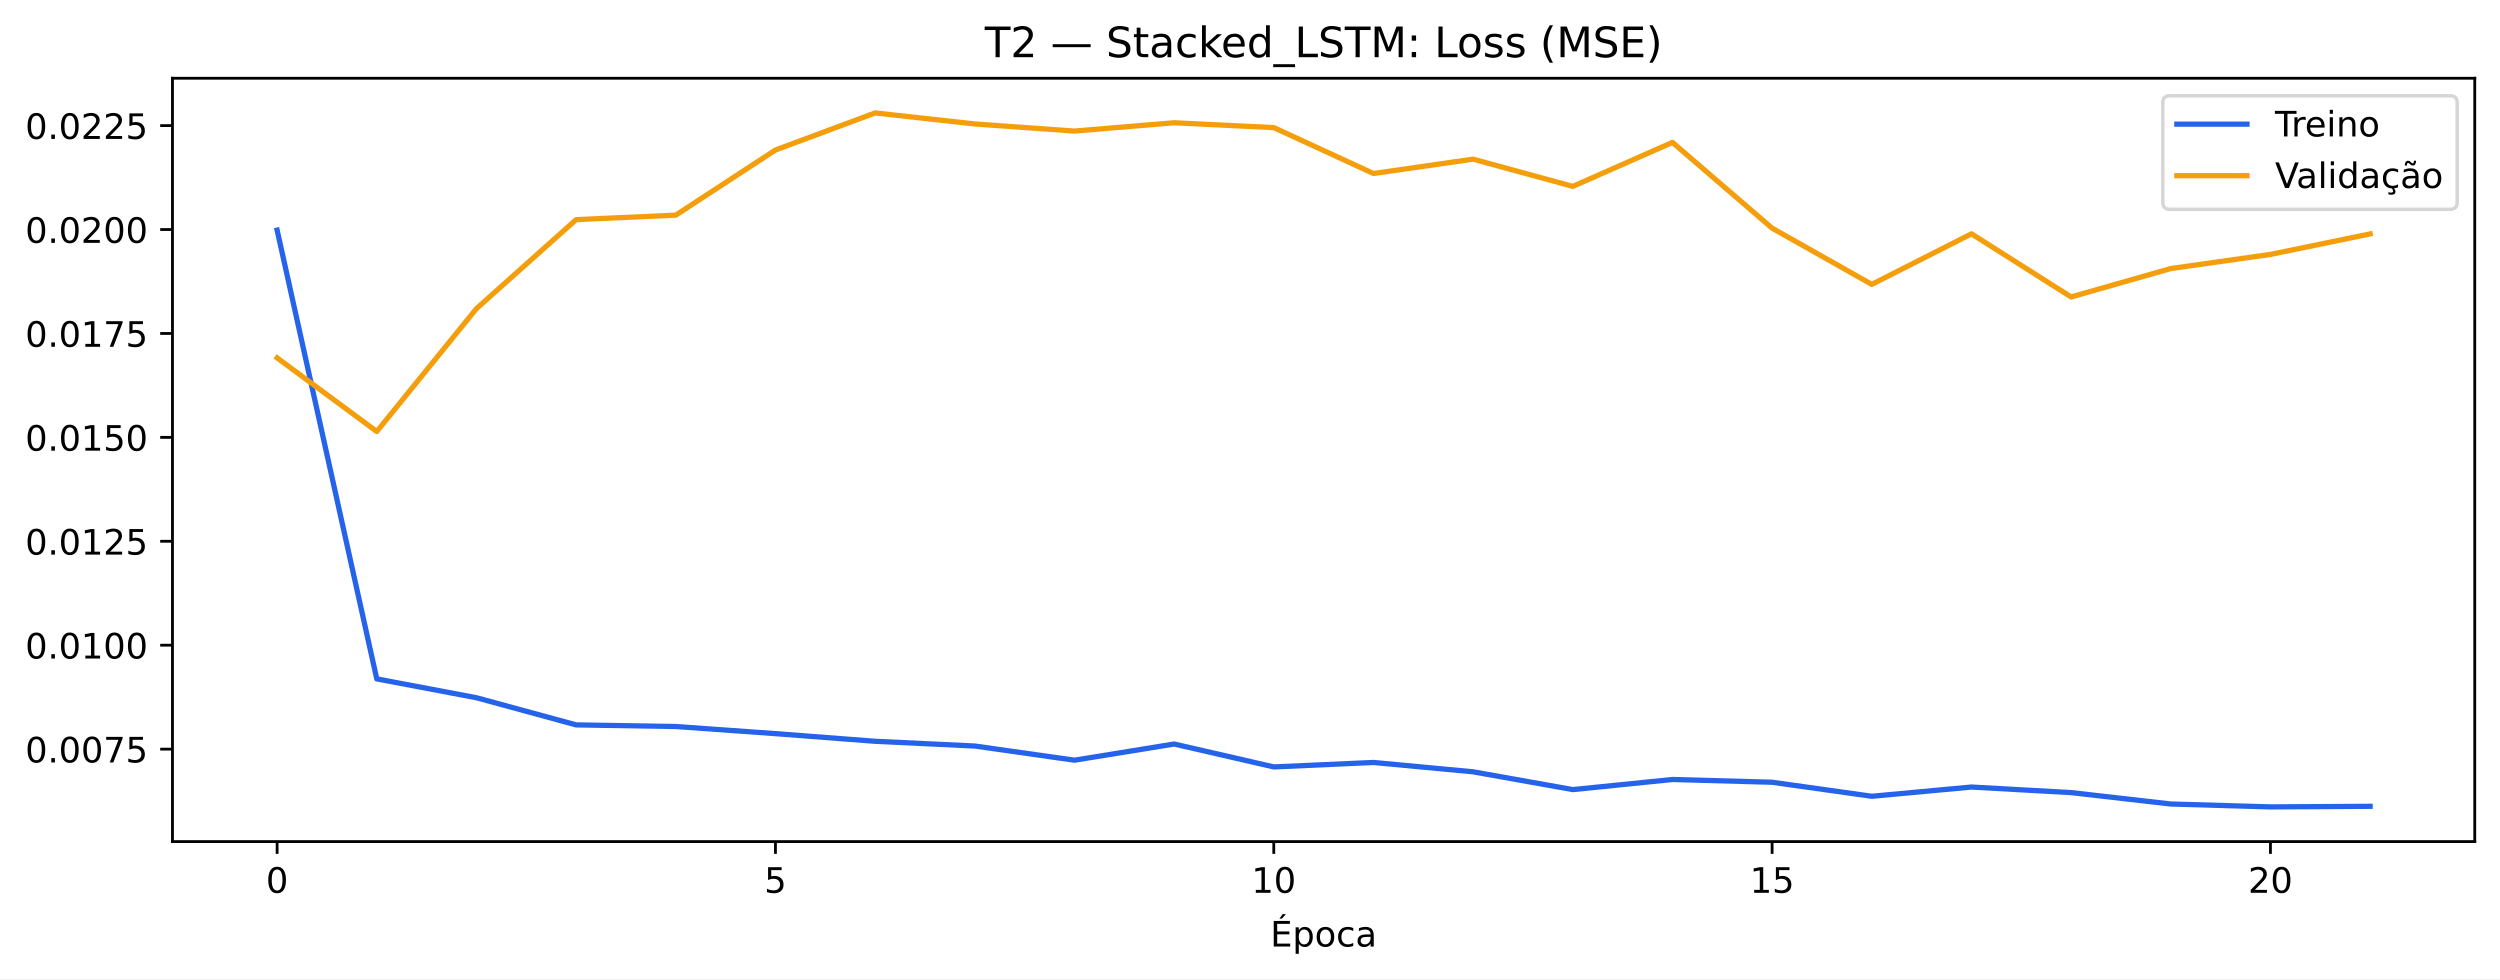
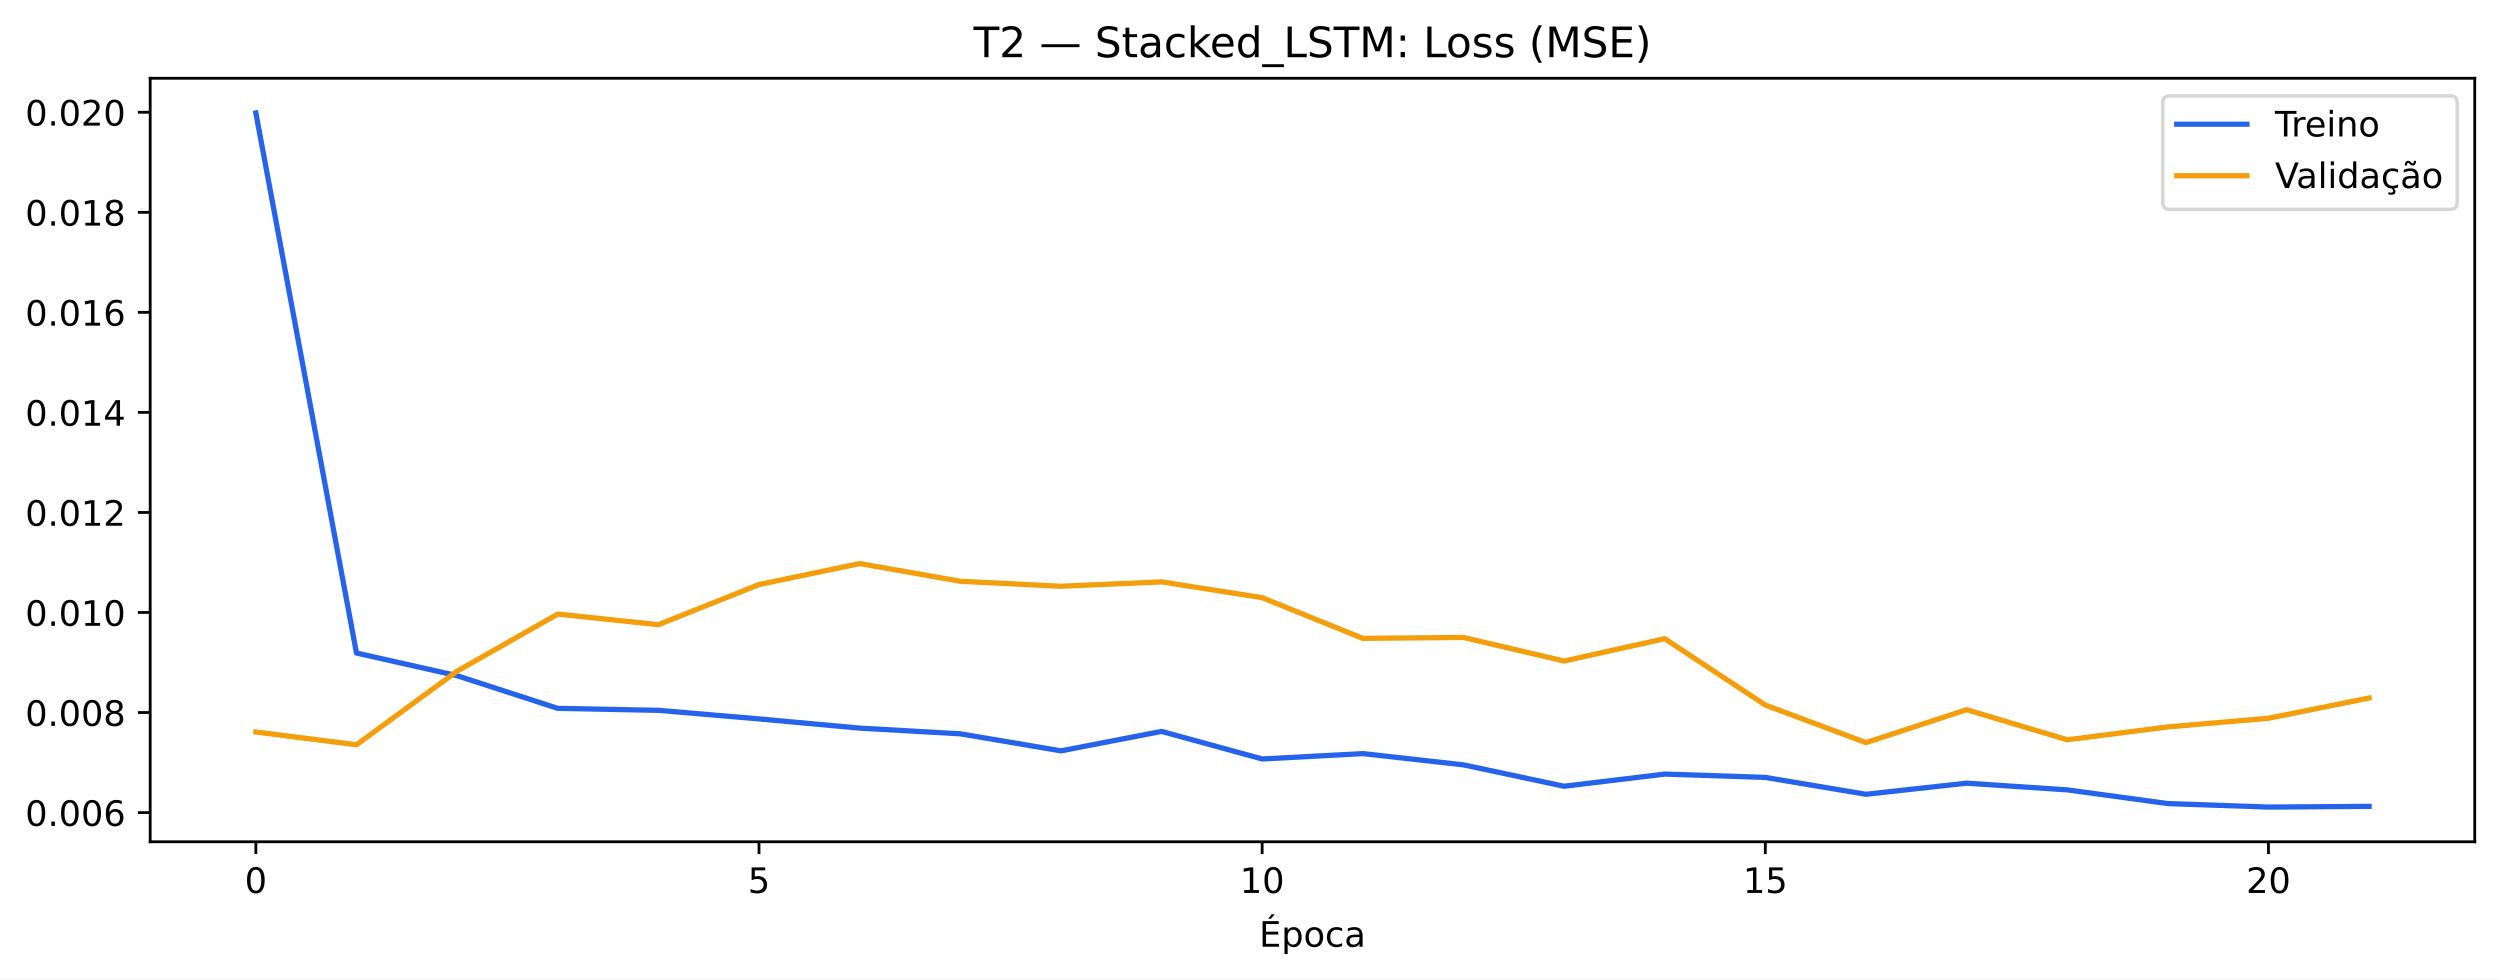
- <svg xmlns="http://www.w3.org/2000/svg" xmlns:xlink="http://www.w3.org/1999/xlink" width="713.051pt" height="279.248pt" viewBox="0 0 713.051 279.248" version="1.1">
+ <svg xmlns="http://www.w3.org/2000/svg" xmlns:xlink="http://www.w3.org/1999/xlink" width="712.898pt" height="279.248pt" viewBox="0 0 712.898 279.248" version="1.1">
  <defs>
    <style type="text/css">*{stroke-linejoin: round; stroke-linecap: butt}</style>
  </defs>
  <g id="figure_1">
    <g id="patch_1">
-       <path d="M 0 279.248  L 713.051 279.248  L 713.051 0  L 0 0  z " style="fill: #ffffff" />
+       <path d="M 0 279.248  L 712.898 279.248  L 712.898 0  L 0 0  z " style="fill: #ffffff" />
    </g>
    <g id="axes_1">
      <g id="patch_2">
-         <path d="M 49.191 240.038  L 705.851 240.038  L 705.851 22.318  L 49.191 22.318  z " style="fill: #ffffff" />
+         <path d="M 42.828 240.038  L 705.698 240.038  L 705.698 22.318  L 42.828 22.318  z " style="fill: #ffffff" />
      </g>
      <g id="matplotlib.axis_1">
        <g id="xtick_1">
          <g id="line2d_1">
            <defs>
-               <path id="m36d84fcf03" d="M 0 0  L 0 3.5  " style="stroke: #000000; stroke-width: 0.8" />
-             </defs>
-             <g>
-               <use xlink:href="#m36d84fcf03" x="79.039" y="240.038" style="stroke: #000000; stroke-width: 0.8" />
+               <path id="m814997e73d" d="M 0 0  L 0 3.5  " style="stroke: #000000; stroke-width: 0.8" />
+             </defs>
+             <g>
+               <use xlink:href="#m814997e73d" x="72.959" y="240.038" style="stroke: #000000; stroke-width: 0.8" />
            </g>
          </g>
          <g id="text_1">
-             <g transform="translate(75.85756 254.6366) scale(0.1 -0.1)">
+             <g transform="translate(69.77733 254.6366) scale(0.1 -0.1)">
              <defs>
                <path id="DejaVuSans-30" d="M 2034 4250  Q 1547 4250 1301 3770  Q 1056 3291 1056 2328  Q 1056 1369 1301 889  Q 1547 409 2034 409  Q 2525 409 2770 889  Q 3016 1369 3016 2328  Q 3016 3291 2770 3770  Q 2525 4250 2034 4250  z M 2034 4750  Q 2819 4750 3233 4129  Q 3647 3509 3647 2328  Q 3647 1150 3233 529  Q 2819 -91 2034 -91  Q 1250 -91 836 529  Q 422 1150 422 2328  Q 422 3509 836 4129  Q 1250 4750 2034 4750  z " transform="scale(0.015625)" />
              </defs>
              <use xlink:href="#DejaVuSans-30" />
            </g>
          </g>
        </g>
        <g id="xtick_2">
          <g id="line2d_2">
            <g>
-               <use xlink:href="#m36d84fcf03" x="221.173" y="240.038" style="stroke: #000000; stroke-width: 0.8" />
+               <use xlink:href="#m814997e73d" x="216.437" y="240.038" style="stroke: #000000; stroke-width: 0.8" />
            </g>
          </g>
          <g id="text_2">
-             <g transform="translate(217.9918 254.6366) scale(0.1 -0.1)">
+             <g transform="translate(213.2557 254.6366) scale(0.1 -0.1)">
              <defs>
                <path id="DejaVuSans-35" d="M 691 4666  L 3169 4666  L 3169 4134  L 1269 4134  L 1269 2991  Q 1406 3038 1543 3061  Q 1681 3084 1819 3084  Q 2600 3084 3056 2656  Q 3513 2228 3513 1497  Q 3513 744 3044 326  Q 2575 -91 1722 -91  Q 1428 -91 1123 -41  Q 819 9 494 109  L 494 744  Q 775 591 1075 516  Q 1375 441 1709 441  Q 2250 441 2565 725  Q 2881 1009 2881 1497  Q 2881 1984 2565 2268  Q 2250 2553 1709 2553  Q 1456 2553 1204 2497  Q 953 2441 691 2322  L 691 4666  z " transform="scale(0.015625)" />
              </defs>
              <use xlink:href="#DejaVuSans-35" />
            </g>
          </g>
        </g>
        <g id="xtick_3">
          <g id="line2d_3">
            <g>
-               <use xlink:href="#m36d84fcf03" x="363.307" y="240.038" style="stroke: #000000; stroke-width: 0.8" />
+               <use xlink:href="#m814997e73d" x="359.915" y="240.038" style="stroke: #000000; stroke-width: 0.8" />
            </g>
          </g>
          <g id="text_3">
-             <g transform="translate(356.9447 254.6366) scale(0.1 -0.1)">
+             <g transform="translate(353.5528 254.6366) scale(0.1 -0.1)">
              <defs>
                <path id="DejaVuSans-31" d="M 794 531  L 1825 531  L 1825 4091  L 703 3866  L 703 4441  L 1819 4666  L 2450 4666  L 2450 531  L 3481 531  L 3481 0  L 794 0  L 794 531  z " transform="scale(0.015625)" />
              </defs>
              <use xlink:href="#DejaVuSans-31" />
              <use xlink:href="#DejaVuSans-30" transform="translate(63.62305 0)" />
            </g>
          </g>
        </g>
        <g id="xtick_4">
          <g id="line2d_4">
            <g>
-               <use xlink:href="#m36d84fcf03" x="505.441" y="240.038" style="stroke: #000000; stroke-width: 0.8" />
+               <use xlink:href="#m814997e73d" x="503.394" y="240.038" style="stroke: #000000; stroke-width: 0.8" />
            </g>
          </g>
          <g id="text_4">
-             <g transform="translate(499.0789 254.6366) scale(0.1 -0.1)">
+             <g transform="translate(497.0311 254.6366) scale(0.1 -0.1)">
              <use xlink:href="#DejaVuSans-31" />
              <use xlink:href="#DejaVuSans-35" transform="translate(63.62305 0)" />
            </g>
          </g>
        </g>
        <g id="xtick_5">
          <g id="line2d_5">
            <g>
-               <use xlink:href="#m36d84fcf03" x="647.576" y="240.038" style="stroke: #000000; stroke-width: 0.8" />
+               <use xlink:href="#m814997e73d" x="646.872" y="240.038" style="stroke: #000000; stroke-width: 0.8" />
            </g>
          </g>
          <g id="text_5">
-             <g transform="translate(641.2131 254.6366) scale(0.1 -0.1)">
+             <g transform="translate(640.5095 254.6366) scale(0.1 -0.1)">
              <defs>
                <path id="DejaVuSans-32" d="M 1228 531  L 3431 531  L 3431 0  L 469 0  L 469 531  Q 828 903 1448 1529  Q 2069 2156 2228 2338  Q 2531 2678 2651 2914  Q 2772 3150 2772 3378  Q 2772 3750 2511 3984  Q 2250 4219 1831 4219  Q 1534 4219 1204 4116  Q 875 4013 500 3803  L 500 4441  Q 881 4594 1212 4672  Q 1544 4750 1819 4750  Q 2544 4750 2975 4387  Q 3406 4025 3406 3419  Q 3406 3131 3298 2873  Q 3191 2616 2906 2266  Q 2828 2175 2409 1742  Q 1991 1309 1228 531  z " transform="scale(0.015625)" />
              </defs>
              <use xlink:href="#DejaVuSans-32" />
              <use xlink:href="#DejaVuSans-30" transform="translate(63.62305 0)" />
            </g>
          </g>
        </g>
        <g id="text_6">
-           <g transform="translate(362.3144 269.9678) scale(0.1 -0.1)">
+           <g transform="translate(359.0569 269.9678) scale(0.1 -0.1)">
            <defs>
              <path id="DejaVuSans-c9" d="M 628 4666  L 3578 4666  L 3578 4134  L 1259 4134  L 1259 2753  L 3481 2753  L 3481 2222  L 1259 2222  L 1259 531  L 3634 531  L 3634 0  L 628 0  L 628 4666  z M 2268 5921  L 2846 5921  L 2134 5096  L 1655 5096  L 2268 5921  z " transform="scale(0.015625)" />
              <path id="DejaVuSans-70" d="M 1159 525  L 1159 -1331  L 581 -1331  L 581 3500  L 1159 3500  L 1159 2969  Q 1341 3281 1617 3432  Q 1894 3584 2278 3584  Q 2916 3584 3314 3078  Q 3713 2572 3713 1747  Q 3713 922 3314 415  Q 2916 -91 2278 -91  Q 1894 -91 1617 61  Q 1341 213 1159 525  z M 3116 1747  Q 3116 2381 2855 2742  Q 2594 3103 2138 3103  Q 1681 3103 1420 2742  Q 1159 2381 1159 1747  Q 1159 1113 1420 752  Q 1681 391 2138 391  Q 2594 391 2855 752  Q 3116 1113 3116 1747  z " transform="scale(0.015625)" />
              <path id="DejaVuSans-6f" d="M 1959 3097  Q 1497 3097 1228 2736  Q 959 2375 959 1747  Q 959 1119 1226 758  Q 1494 397 1959 397  Q 2419 397 2687 759  Q 2956 1122 2956 1747  Q 2956 2369 2687 2733  Q 2419 3097 1959 3097  z M 1959 3584  Q 2709 3584 3137 3096  Q 3566 2609 3566 1747  Q 3566 888 3137 398  Q 2709 -91 1959 -91  Q 1206 -91 779 398  Q 353 888 353 1747  Q 353 2609 779 3096  Q 1206 3584 1959 3584  z " transform="scale(0.015625)" />
              <path id="DejaVuSans-63" d="M 3122 3366  L 3122 2828  Q 2878 2963 2633 3030  Q 2388 3097 2138 3097  Q 1578 3097 1268 2742  Q 959 2388 959 1747  Q 959 1106 1268 751  Q 1578 397 2138 397  Q 2388 397 2633 464  Q 2878 531 3122 666  L 3122 134  Q 2881 22 2623 -34  Q 2366 -91 2075 -91  Q 1284 -91 818 406  Q 353 903 353 1747  Q 353 2603 823 3093  Q 1294 3584 2113 3584  Q 2378 3584 2631 3529  Q 2884 3475 3122 3366  z " transform="scale(0.015625)" />
              <path id="DejaVuSans-61" d="M 2194 1759  Q 1497 1759 1228 1600  Q 959 1441 959 1056  Q 959 750 1161 570  Q 1363 391 1709 391  Q 2188 391 2477 730  Q 2766 1069 2766 1631  L 2766 1759  L 2194 1759  z M 3341 1997  L 3341 0  L 2766 0  L 2766 531  Q 2569 213 2275 61  Q 1981 -91 1556 -91  Q 1019 -91 701 211  Q 384 513 384 1019  Q 384 1609 779 1909  Q 1175 2209 1959 2209  L 2766 2209  L 2766 2266  Q 2766 2663 2505 2880  Q 2244 3097 1772 3097  Q 1472 3097 1187 3025  Q 903 2953 641 2809  L 641 3341  Q 956 3463 1253 3523  Q 1550 3584 1831 3584  Q 2591 3584 2966 3190  Q 3341 2797 3341 1997  z " transform="scale(0.015625)" />
            </defs>
            <use xlink:href="#DejaVuSans-c9" />
            <use xlink:href="#DejaVuSans-70" transform="translate(63.18359 0)" />
            <use xlink:href="#DejaVuSans-6f" transform="translate(126.6602 0)" />
            <use xlink:href="#DejaVuSans-63" transform="translate(187.8418 0)" />
            <use xlink:href="#DejaVuSans-61" transform="translate(242.8223 0)" />
          </g>
        </g>
      </g>
      <g id="matplotlib.axis_2">
        <g id="ytick_1">
          <g id="line2d_6">
            <defs>
-               <path id="md445033154" d="M 0 0  L -3.5 0  " style="stroke: #000000; stroke-width: 0.8" />
-             </defs>
-             <g>
-               <use xlink:href="#md445033154" x="49.191" y="213.666" style="stroke: #000000; stroke-width: 0.8" />
+               <path id="m71baa4c02b" d="M 0 0  L -3.5 0  " style="stroke: #000000; stroke-width: 0.8" />
+             </defs>
+             <g>
+               <use xlink:href="#m71baa4c02b" x="42.828" y="231.715" style="stroke: #000000; stroke-width: 0.8" />
            </g>
          </g>
          <g id="text_7">
-             <g transform="translate(7.2 217.465) scale(0.1 -0.1)">
+             <g transform="translate(7.2 235.5147) scale(0.1 -0.1)">
              <defs>
                <path id="DejaVuSans-2e" d="M 684 794  L 1344 794  L 1344 0  L 684 0  L 684 794  z " transform="scale(0.015625)" />
-                 <path id="DejaVuSans-37" d="M 525 4666  L 3525 4666  L 3525 4397  L 1831 0  L 1172 0  L 2766 4134  L 525 4134  L 525 4666  z " transform="scale(0.015625)" />
+                 <path id="DejaVuSans-36" d="M 2113 2584  Q 1688 2584 1439 2293  Q 1191 2003 1191 1497  Q 1191 994 1439 701  Q 1688 409 2113 409  Q 2538 409 2786 701  Q 3034 994 3034 1497  Q 3034 2003 2786 2293  Q 2538 2584 2113 2584  z M 3366 4563  L 3366 3988  Q 3128 4100 2886 4159  Q 2644 4219 2406 4219  Q 1781 4219 1451 3797  Q 1122 3375 1075 2522  Q 1259 2794 1537 2939  Q 1816 3084 2150 3084  Q 2853 3084 3261 2657  Q 3669 2231 3669 1497  Q 3669 778 3244 343  Q 2819 -91 2113 -91  Q 1303 -91 875 529  Q 447 1150 447 2328  Q 447 3434 972 4092  Q 1497 4750 2381 4750  Q 2619 4750 2861 4703  Q 3103 4656 3366 4563  z " transform="scale(0.015625)" />
              </defs>
              <use xlink:href="#DejaVuSans-30" />
              <use xlink:href="#DejaVuSans-2e" transform="translate(63.62305 0)" />
              <use xlink:href="#DejaVuSans-30" transform="translate(95.41016 0)" />
              <use xlink:href="#DejaVuSans-30" transform="translate(159.0332 0)" />
-               <use xlink:href="#DejaVuSans-37" transform="translate(222.6562 0)" />
-               <use xlink:href="#DejaVuSans-35" transform="translate(286.2793 0)" />
+               <use xlink:href="#DejaVuSans-36" transform="translate(222.6562 0)" />
            </g>
          </g>
        </g>
        <g id="ytick_2">
          <g id="line2d_7">
            <g>
-               <use xlink:href="#md445033154" x="49.191" y="184.026" style="stroke: #000000; stroke-width: 0.8" />
+               <use xlink:href="#m71baa4c02b" x="42.828" y="203.186" style="stroke: #000000; stroke-width: 0.8" />
            </g>
          </g>
          <g id="text_8">
-             <g transform="translate(7.2 187.8251) scale(0.1 -0.1)">
-               <use xlink:href="#DejaVuSans-30" />
-               <use xlink:href="#DejaVuSans-2e" transform="translate(63.62305 0)" />
-               <use xlink:href="#DejaVuSans-30" transform="translate(95.41016 0)" />
-               <use xlink:href="#DejaVuSans-31" transform="translate(159.0332 0)" />
-               <use xlink:href="#DejaVuSans-30" transform="translate(222.6562 0)" />
-               <use xlink:href="#DejaVuSans-30" transform="translate(286.2793 0)" />
+             <g transform="translate(7.2 206.9855) scale(0.1 -0.1)">
+               <defs>
+                 <path id="DejaVuSans-38" d="M 2034 2216  Q 1584 2216 1326 1975  Q 1069 1734 1069 1313  Q 1069 891 1326 650  Q 1584 409 2034 409  Q 2484 409 2743 651  Q 3003 894 3003 1313  Q 3003 1734 2745 1975  Q 2488 2216 2034 2216  z M 1403 2484  Q 997 2584 770 2862  Q 544 3141 544 3541  Q 544 4100 942 4425  Q 1341 4750 2034 4750  Q 2731 4750 3128 4425  Q 3525 4100 3525 3541  Q 3525 3141 3298 2862  Q 3072 2584 2669 2484  Q 3125 2378 3379 2068  Q 3634 1759 3634 1313  Q 3634 634 3220 271  Q 2806 -91 2034 -91  Q 1263 -91 848 271  Q 434 634 434 1313  Q 434 1759 690 2068  Q 947 2378 1403 2484  z M 1172 3481  Q 1172 3119 1398 2916  Q 1625 2713 2034 2713  Q 2441 2713 2670 2916  Q 2900 3119 2900 3481  Q 2900 3844 2670 4047  Q 2441 4250 2034 4250  Q 1625 4250 1398 4047  Q 1172 3844 1172 3481  z " transform="scale(0.015625)" />
+               </defs>
+               <use xlink:href="#DejaVuSans-30" />
+               <use xlink:href="#DejaVuSans-2e" transform="translate(63.62305 0)" />
+               <use xlink:href="#DejaVuSans-30" transform="translate(95.41016 0)" />
+               <use xlink:href="#DejaVuSans-30" transform="translate(159.0332 0)" />
+               <use xlink:href="#DejaVuSans-38" transform="translate(222.6562 0)" />
            </g>
          </g>
        </g>
        <g id="ytick_3">
          <g id="line2d_8">
            <g>
-               <use xlink:href="#md445033154" x="49.191" y="154.386" style="stroke: #000000; stroke-width: 0.8" />
+               <use xlink:href="#m71baa4c02b" x="42.828" y="174.657" style="stroke: #000000; stroke-width: 0.8" />
            </g>
          </g>
          <g id="text_9">
-             <g transform="translate(7.2 158.1851) scale(0.1 -0.1)">
-               <use xlink:href="#DejaVuSans-30" />
-               <use xlink:href="#DejaVuSans-2e" transform="translate(63.62305 0)" />
-               <use xlink:href="#DejaVuSans-30" transform="translate(95.41016 0)" />
-               <use xlink:href="#DejaVuSans-31" transform="translate(159.0332 0)" />
-               <use xlink:href="#DejaVuSans-32" transform="translate(222.6562 0)" />
-               <use xlink:href="#DejaVuSans-35" transform="translate(286.2793 0)" />
+             <g transform="translate(7.2 178.4564) scale(0.1 -0.1)">
+               <use xlink:href="#DejaVuSans-30" />
+               <use xlink:href="#DejaVuSans-2e" transform="translate(63.62305 0)" />
+               <use xlink:href="#DejaVuSans-30" transform="translate(95.41016 0)" />
+               <use xlink:href="#DejaVuSans-31" transform="translate(159.0332 0)" />
+               <use xlink:href="#DejaVuSans-30" transform="translate(222.6562 0)" />
            </g>
          </g>
        </g>
        <g id="ytick_4">
          <g id="line2d_9">
            <g>
-               <use xlink:href="#md445033154" x="49.191" y="124.746" style="stroke: #000000; stroke-width: 0.8" />
+               <use xlink:href="#m71baa4c02b" x="42.828" y="146.128" style="stroke: #000000; stroke-width: 0.8" />
            </g>
          </g>
          <g id="text_10">
-             <g transform="translate(7.2 128.5452) scale(0.1 -0.1)">
-               <use xlink:href="#DejaVuSans-30" />
-               <use xlink:href="#DejaVuSans-2e" transform="translate(63.62305 0)" />
-               <use xlink:href="#DejaVuSans-30" transform="translate(95.41016 0)" />
-               <use xlink:href="#DejaVuSans-31" transform="translate(159.0332 0)" />
-               <use xlink:href="#DejaVuSans-35" transform="translate(222.6562 0)" />
-               <use xlink:href="#DejaVuSans-30" transform="translate(286.2793 0)" />
+             <g transform="translate(7.2 149.9273) scale(0.1 -0.1)">
+               <use xlink:href="#DejaVuSans-30" />
+               <use xlink:href="#DejaVuSans-2e" transform="translate(63.62305 0)" />
+               <use xlink:href="#DejaVuSans-30" transform="translate(95.41016 0)" />
+               <use xlink:href="#DejaVuSans-31" transform="translate(159.0332 0)" />
+               <use xlink:href="#DejaVuSans-32" transform="translate(222.6562 0)" />
            </g>
          </g>
        </g>
        <g id="ytick_5">
          <g id="line2d_10">
            <g>
-               <use xlink:href="#md445033154" x="49.191" y="95.106" style="stroke: #000000; stroke-width: 0.8" />
+               <use xlink:href="#m71baa4c02b" x="42.828" y="117.599" style="stroke: #000000; stroke-width: 0.8" />
            </g>
          </g>
          <g id="text_11">
-             <g transform="translate(7.2 98.90529) scale(0.1 -0.1)">
-               <use xlink:href="#DejaVuSans-30" />
-               <use xlink:href="#DejaVuSans-2e" transform="translate(63.62305 0)" />
-               <use xlink:href="#DejaVuSans-30" transform="translate(95.41016 0)" />
-               <use xlink:href="#DejaVuSans-31" transform="translate(159.0332 0)" />
-               <use xlink:href="#DejaVuSans-37" transform="translate(222.6562 0)" />
-               <use xlink:href="#DejaVuSans-35" transform="translate(286.2793 0)" />
+             <g transform="translate(7.2 121.3982) scale(0.1 -0.1)">
+               <defs>
+                 <path id="DejaVuSans-34" d="M 2419 4116  L 825 1625  L 2419 1625  L 2419 4116  z M 2253 4666  L 3047 4666  L 3047 1625  L 3713 1625  L 3713 1100  L 3047 1100  L 3047 0  L 2419 0  L 2419 1100  L 313 1100  L 313 1709  L 2253 4666  z " transform="scale(0.015625)" />
+               </defs>
+               <use xlink:href="#DejaVuSans-30" />
+               <use xlink:href="#DejaVuSans-2e" transform="translate(63.62305 0)" />
+               <use xlink:href="#DejaVuSans-30" transform="translate(95.41016 0)" />
+               <use xlink:href="#DejaVuSans-31" transform="translate(159.0332 0)" />
+               <use xlink:href="#DejaVuSans-34" transform="translate(222.6562 0)" />
            </g>
          </g>
        </g>
        <g id="ytick_6">
          <g id="line2d_11">
            <g>
-               <use xlink:href="#md445033154" x="49.191" y="65.466" style="stroke: #000000; stroke-width: 0.8" />
+               <use xlink:href="#m71baa4c02b" x="42.828" y="89.07" style="stroke: #000000; stroke-width: 0.8" />
            </g>
          </g>
          <g id="text_12">
-             <g transform="translate(7.2 69.26537) scale(0.1 -0.1)">
+             <g transform="translate(7.2 92.86911) scale(0.1 -0.1)">
+               <use xlink:href="#DejaVuSans-30" />
+               <use xlink:href="#DejaVuSans-2e" transform="translate(63.62305 0)" />
+               <use xlink:href="#DejaVuSans-30" transform="translate(95.41016 0)" />
+               <use xlink:href="#DejaVuSans-31" transform="translate(159.0332 0)" />
+               <use xlink:href="#DejaVuSans-36" transform="translate(222.6562 0)" />
+             </g>
+           </g>
+         </g>
+         <g id="ytick_7">
+           <g id="line2d_12">
+             <g>
+               <use xlink:href="#m71baa4c02b" x="42.828" y="60.541" style="stroke: #000000; stroke-width: 0.8" />
+             </g>
+           </g>
+           <g id="text_13">
+             <g transform="translate(7.2 64.34) scale(0.1 -0.1)">
+               <use xlink:href="#DejaVuSans-30" />
+               <use xlink:href="#DejaVuSans-2e" transform="translate(63.62305 0)" />
+               <use xlink:href="#DejaVuSans-30" transform="translate(95.41016 0)" />
+               <use xlink:href="#DejaVuSans-31" transform="translate(159.0332 0)" />
+               <use xlink:href="#DejaVuSans-38" transform="translate(222.6562 0)" />
+             </g>
+           </g>
+         </g>
+         <g id="ytick_8">
+           <g id="line2d_13">
+             <g>
+               <use xlink:href="#m71baa4c02b" x="42.828" y="32.012" style="stroke: #000000; stroke-width: 0.8" />
+             </g>
+           </g>
+           <g id="text_14">
+             <g transform="translate(7.2 35.81089) scale(0.1 -0.1)">
              <use xlink:href="#DejaVuSans-30" />
              <use xlink:href="#DejaVuSans-2e" transform="translate(63.62305 0)" />
              <use xlink:href="#DejaVuSans-30" transform="translate(95.41016 0)" />
              <use xlink:href="#DejaVuSans-32" transform="translate(159.0332 0)" />
              <use xlink:href="#DejaVuSans-30" transform="translate(222.6562 0)" />
-               <use xlink:href="#DejaVuSans-30" transform="translate(286.2793 0)" />
-             </g>
-           </g>
-         </g>
-         <g id="ytick_7">
-           <g id="line2d_12">
-             <g>
-               <use xlink:href="#md445033154" x="49.191" y="35.826" style="stroke: #000000; stroke-width: 0.8" />
-             </g>
-           </g>
-           <g id="text_13">
-             <g transform="translate(7.2 39.62545) scale(0.1 -0.1)">
-               <use xlink:href="#DejaVuSans-30" />
-               <use xlink:href="#DejaVuSans-2e" transform="translate(63.62305 0)" />
-               <use xlink:href="#DejaVuSans-30" transform="translate(95.41016 0)" />
-               <use xlink:href="#DejaVuSans-32" transform="translate(159.0332 0)" />
-               <use xlink:href="#DejaVuSans-32" transform="translate(222.6562 0)" />
-               <use xlink:href="#DejaVuSans-35" transform="translate(286.2793 0)" />
-             </g>
-           </g>
-         </g>
-       </g>
-       <g id="line2d_13">
-         <path d="M 79.039 65.635  L 107.466 193.636  L 135.892 199.01  L 164.319 206.752  L 192.746 207.216  L 221.173 209.249  L 249.6 211.432  L 278.027 212.782  L 306.454 216.822  L 334.88 212.209  L 363.307 218.742  L 391.734 217.471  L 420.161 220.137  L 448.588 225.21  L 477.015 222.326  L 505.441 223.112  L 533.868 227.113  L 562.295 224.479  L 590.722 226.066  L 619.149 229.319  L 647.576 230.142  L 676.002 229.978  " clip-path="url(#p14604887ad)" style="fill: none; stroke: #2563eb; stroke-width: 1.5; stroke-linecap: square" />
+             </g>
+           </g>
+         </g>
      </g>
      <g id="line2d_14">
-         <path d="M 79.039 102.077  L 107.466 123.072  L 135.892 88.02  L 164.319 62.642  L 192.746 61.361  L 221.173 42.786  L 249.6 32.214  L 278.027 35.353  L 306.454 37.385  L 334.88 35.014  L 363.307 36.391  L 391.734 49.485  L 420.161 45.394  L 448.588 53.161  L 477.015 40.613  L 505.441 65.074  L 533.868 81.107  L 562.295 66.691  L 590.722 84.697  L 619.149 76.592  L 647.576 72.563  L 676.002 66.714  " clip-path="url(#p14604887ad)" style="fill: none; stroke: #f59e0b; stroke-width: 1.5; stroke-linecap: square" />
+         <path d="M 72.959 32.214  L 101.654 186.22  L 130.35 192.685  L 159.046 202  L 187.741 202.559  L 216.437 205.005  L 245.133 207.631  L 273.828 209.256  L 302.524 214.116  L 331.22 208.565  L 359.915 216.426  L 388.611 214.897  L 417.307 218.104  L 446.002 224.208  L 474.698 220.738  L 503.394 221.684  L 532.089 226.497  L 560.785 223.329  L 589.481 225.237  L 618.176 229.152  L 646.872 230.142  L 675.568 229.945  " clip-path="url(#p41a3a910f5)" style="fill: none; stroke: #2563eb; stroke-width: 1.5; stroke-linecap: square" />
+       </g>
+       <g id="line2d_15">
+         <path d="M 72.959 208.741  L 101.654 212.373  L 130.35 191.387  L 159.046 175.109  L 187.741 178.138  L 216.437 166.689  L 245.133 160.707  L 273.828 165.752  L 302.524 167.176  L 331.22 165.929  L 359.915 170.43  L 388.611 182.033  L 417.307 181.777  L 446.002 188.498  L 474.698 182.125  L 503.394 201.051  L 532.089 211.766  L 560.785 202.375  L 589.481 210.958  L 618.176 207.281  L 646.872 204.816  L 675.568 199.047  " clip-path="url(#p41a3a910f5)" style="fill: none; stroke: #f59e0b; stroke-width: 1.5; stroke-linecap: square" />
      </g>
      <g id="patch_3">
-         <path d="M 49.191 240.038  L 49.191 22.318  " style="fill: none; stroke: #000000; stroke-width: 0.8; stroke-linejoin: miter; stroke-linecap: square" />
+         <path d="M 42.828 240.038  L 42.828 22.318  " style="fill: none; stroke: #000000; stroke-width: 0.8; stroke-linejoin: miter; stroke-linecap: square" />
      </g>
      <g id="patch_4">
-         <path d="M 705.851 240.038  L 705.851 22.318  " style="fill: none; stroke: #000000; stroke-width: 0.8; stroke-linejoin: miter; stroke-linecap: square" />
+         <path d="M 705.698 240.038  L 705.698 22.318  " style="fill: none; stroke: #000000; stroke-width: 0.8; stroke-linejoin: miter; stroke-linecap: square" />
      </g>
      <g id="patch_5">
-         <path d="M 49.191 240.038  L 705.851 240.038  " style="fill: none; stroke: #000000; stroke-width: 0.8; stroke-linejoin: miter; stroke-linecap: square" />
+         <path d="M 42.828 240.038  L 705.698 240.038  " style="fill: none; stroke: #000000; stroke-width: 0.8; stroke-linejoin: miter; stroke-linecap: square" />
      </g>
      <g id="patch_6">
-         <path d="M 49.191 22.318  L 705.851 22.318  " style="fill: none; stroke: #000000; stroke-width: 0.8; stroke-linejoin: miter; stroke-linecap: square" />
-       </g>
-       <g id="text_14">
-         <g transform="translate(280.8813 16.31812) scale(0.12 -0.12)">
+         <path d="M 42.828 22.318  L 705.698 22.318  " style="fill: none; stroke: #000000; stroke-width: 0.8; stroke-linejoin: miter; stroke-linecap: square" />
+       </g>
+       <g id="text_15">
+         <g transform="translate(277.6237 16.31812) scale(0.12 -0.12)">
          <defs>
            <path id="DejaVuSans-54" d="M -19 4666  L 3928 4666  L 3928 4134  L 2272 4134  L 2272 0  L 1638 0  L 1638 4134  L -19 4134  L -19 4666  z " transform="scale(0.015625)" />
            <path id="DejaVuSans-20" transform="scale(0.015625)" />
            <path id="DejaVuSans-2014" d="M 313 1978  L 6088 1978  L 6088 1528  L 313 1528  L 313 1978  z " transform="scale(0.015625)" />
            <path id="DejaVuSans-53" d="M 3425 4513  L 3425 3897  Q 3066 4069 2747 4153  Q 2428 4238 2131 4238  Q 1616 4238 1336 4038  Q 1056 3838 1056 3469  Q 1056 3159 1242 3001  Q 1428 2844 1947 2747  L 2328 2669  Q 3034 2534 3370 2195  Q 3706 1856 3706 1288  Q 3706 609 3251 259  Q 2797 -91 1919 -91  Q 1588 -91 1214 -16  Q 841 59 441 206  L 441 856  Q 825 641 1194 531  Q 1563 422 1919 422  Q 2459 422 2753 634  Q 3047 847 3047 1241  Q 3047 1584 2836 1778  Q 2625 1972 2144 2069  L 1759 2144  Q 1053 2284 737 2584  Q 422 2884 422 3419  Q 422 4038 858 4394  Q 1294 4750 2059 4750  Q 2388 4750 2728 4690  Q 3069 4631 3425 4513  z " transform="scale(0.015625)" />
            <path id="DejaVuSans-74" d="M 1172 4494  L 1172 3500  L 2356 3500  L 2356 3053  L 1172 3053  L 1172 1153  Q 1172 725 1289 603  Q 1406 481 1766 481  L 2356 481  L 2356 0  L 1766 0  Q 1100 0 847 248  Q 594 497 594 1153  L 594 3053  L 172 3053  L 172 3500  L 594 3500  L 594 4494  L 1172 4494  z " transform="scale(0.015625)" />
            <path id="DejaVuSans-6b" d="M 581 4863  L 1159 4863  L 1159 1991  L 2875 3500  L 3609 3500  L 1753 1863  L 3688 0  L 2938 0  L 1159 1709  L 1159 0  L 581 0  L 581 4863  z " transform="scale(0.015625)" />
            <path id="DejaVuSans-65" d="M 3597 1894  L 3597 1613  L 953 1613  Q 991 1019 1311 708  Q 1631 397 2203 397  Q 2534 397 2845 478  Q 3156 559 3463 722  L 3463 178  Q 3153 47 2828 -22  Q 2503 -91 2169 -91  Q 1331 -91 842 396  Q 353 884 353 1716  Q 353 2575 817 3079  Q 1281 3584 2069 3584  Q 2775 3584 3186 3129  Q 3597 2675 3597 1894  z M 3022 2063  Q 3016 2534 2758 2815  Q 2500 3097 2075 3097  Q 1594 3097 1305 2825  Q 1016 2553 972 2059  L 3022 2063  z " transform="scale(0.015625)" />
            <path id="DejaVuSans-64" d="M 2906 2969  L 2906 4863  L 3481 4863  L 3481 0  L 2906 0  L 2906 525  Q 2725 213 2448 61  Q 2172 -91 1784 -91  Q 1150 -91 751 415  Q 353 922 353 1747  Q 353 2572 751 3078  Q 1150 3584 1784 3584  Q 2172 3584 2448 3432  Q 2725 3281 2906 2969  z M 947 1747  Q 947 1113 1208 752  Q 1469 391 1925 391  Q 2381 391 2643 752  Q 2906 1113 2906 1747  Q 2906 2381 2643 2742  Q 2381 3103 1925 3103  Q 1469 3103 1208 2742  Q 947 2381 947 1747  z " transform="scale(0.015625)" />
            <path id="DejaVuSans-5f" d="M 3263 -1063  L 3263 -1509  L -63 -1509  L -63 -1063  L 3263 -1063  z " transform="scale(0.015625)" />
            <path id="DejaVuSans-4c" d="M 628 4666  L 1259 4666  L 1259 531  L 3531 531  L 3531 0  L 628 0  L 628 4666  z " transform="scale(0.015625)" />
            <path id="DejaVuSans-4d" d="M 628 4666  L 1569 4666  L 2759 1491  L 3956 4666  L 4897 4666  L 4897 0  L 4281 0  L 4281 4097  L 3078 897  L 2444 897  L 1241 4097  L 1241 0  L 628 0  L 628 4666  z " transform="scale(0.015625)" />
            <path id="DejaVuSans-3a" d="M 750 794  L 1409 794  L 1409 0  L 750 0  L 750 794  z M 750 3309  L 1409 3309  L 1409 2516  L 750 2516  L 750 3309  z " transform="scale(0.015625)" />
            <path id="DejaVuSans-73" d="M 2834 3397  L 2834 2853  Q 2591 2978 2328 3040  Q 2066 3103 1784 3103  Q 1356 3103 1142 2972  Q 928 2841 928 2578  Q 928 2378 1081 2264  Q 1234 2150 1697 2047  L 1894 2003  Q 2506 1872 2764 1633  Q 3022 1394 3022 966  Q 3022 478 2636 193  Q 2250 -91 1575 -91  Q 1294 -91 989 -36  Q 684 19 347 128  L 347 722  Q 666 556 975 473  Q 1284 391 1588 391  Q 1994 391 2212 530  Q 2431 669 2431 922  Q 2431 1156 2273 1281  Q 2116 1406 1581 1522  L 1381 1569  Q 847 1681 609 1914  Q 372 2147 372 2553  Q 372 3047 722 3315  Q 1072 3584 1716 3584  Q 2034 3584 2315 3537  Q 2597 3491 2834 3397  z " transform="scale(0.015625)" />
            <path id="DejaVuSans-28" d="M 1984 4856  Q 1566 4138 1362 3434  Q 1159 2731 1159 2009  Q 1159 1288 1364 580  Q 1569 -128 1984 -844  L 1484 -844  Q 1016 -109 783 600  Q 550 1309 550 2009  Q 550 2706 781 3412  Q 1013 4119 1484 4856  L 1984 4856  z " transform="scale(0.015625)" />
            <path id="DejaVuSans-45" d="M 628 4666  L 3578 4666  L 3578 4134  L 1259 4134  L 1259 2753  L 3481 2753  L 3481 2222  L 1259 2222  L 1259 531  L 3634 531  L 3634 0  L 628 0  L 628 4666  z " transform="scale(0.015625)" />
            <path id="DejaVuSans-29" d="M 513 4856  L 1013 4856  Q 1481 4119 1714 3412  Q 1947 2706 1947 2009  Q 1947 1309 1714 600  Q 1481 -109 1013 -844  L 513 -844  Q 928 -128 1133 580  Q 1338 1288 1338 2009  Q 1338 2731 1133 3434  Q 928 4138 513 4856  z " transform="scale(0.015625)" />
          </defs>
          <use xlink:href="#DejaVuSans-54" />
          <use xlink:href="#DejaVuSans-32" transform="translate(61.08398 0)" />
          <use xlink:href="#DejaVuSans-20" transform="translate(124.707 0)" />
          <use xlink:href="#DejaVuSans-2014" transform="translate(156.4941 0)" />
          <use xlink:href="#DejaVuSans-20" transform="translate(256.4941 0)" />
          <use xlink:href="#DejaVuSans-53" transform="translate(288.2812 0)" />
          <use xlink:href="#DejaVuSans-74" transform="translate(351.7578 0)" />
          <use xlink:href="#DejaVuSans-61" transform="translate(390.9668 0)" />
          <use xlink:href="#DejaVuSans-63" transform="translate(452.2461 0)" />
          <use xlink:href="#DejaVuSans-6b" transform="translate(507.2266 0)" />
          <use xlink:href="#DejaVuSans-65" transform="translate(561.5117 0)" />
          <use xlink:href="#DejaVuSans-64" transform="translate(623.0352 0)" />
          <use xlink:href="#DejaVuSans-5f" transform="translate(686.5117 0)" />
          <use xlink:href="#DejaVuSans-4c" transform="translate(736.5117 0)" />
          <use xlink:href="#DejaVuSans-53" transform="translate(792.2246 0)" />
          <use xlink:href="#DejaVuSans-54" transform="translate(855.7012 0)" />
          <use xlink:href="#DejaVuSans-4d" transform="translate(916.7852 0)" />
          <use xlink:href="#DejaVuSans-3a" transform="translate(1003.064 0)" />
          <use xlink:href="#DejaVuSans-20" transform="translate(1036.756 0)" />
          <use xlink:href="#DejaVuSans-4c" transform="translate(1068.543 0)" />
          <use xlink:href="#DejaVuSans-6f" transform="translate(1122.506 0)" />
          <use xlink:href="#DejaVuSans-73" transform="translate(1183.688 0)" />
          <use xlink:href="#DejaVuSans-73" transform="translate(1235.787 0)" />
          <use xlink:href="#DejaVuSans-20" transform="translate(1287.887 0)" />
          <use xlink:href="#DejaVuSans-28" transform="translate(1319.674 0)" />
          <use xlink:href="#DejaVuSans-4d" transform="translate(1358.688 0)" />
          <use xlink:href="#DejaVuSans-53" transform="translate(1444.967 0)" />
          <use xlink:href="#DejaVuSans-45" transform="translate(1508.443 0)" />
          <use xlink:href="#DejaVuSans-29" transform="translate(1571.627 0)" />
        </g>
      </g>
      <g id="legend_1">
        <g id="patch_7">
-           <path d="M 618.879 59.693  L 698.851 59.693  Q 700.851 59.693 700.851 57.693  L 700.851 29.318  Q 700.851 27.318 698.851 27.318  L 618.879 27.318  Q 616.879 27.318 616.879 29.318  L 616.879 57.693  Q 616.879 59.693 618.879 59.693  z " style="fill: #ffffff; opacity: 0.8; stroke: #cccccc; stroke-linejoin: miter" />
-         </g>
-         <g id="line2d_15">
-           <path d="M 620.879 35.417  L 630.879 35.417  L 640.879 35.417  " style="fill: none; stroke: #2563eb; stroke-width: 1.5; stroke-linecap: square" />
-         </g>
-         <g id="text_15">
-           <g transform="translate(648.8787 38.91656) scale(0.1 -0.1)">
+           <path d="M 618.726 59.693  L 698.698 59.693  Q 700.698 59.693 700.698 57.693  L 700.698 29.318  Q 700.698 27.318 698.698 27.318  L 618.726 27.318  Q 616.726 27.318 616.726 29.318  L 616.726 57.693  Q 616.726 59.693 618.726 59.693  z " style="fill: #ffffff; opacity: 0.8; stroke: #cccccc; stroke-linejoin: miter" />
+         </g>
+         <g id="line2d_16">
+           <path d="M 620.726 35.417  L 630.726 35.417  L 640.726 35.417  " style="fill: none; stroke: #2563eb; stroke-width: 1.5; stroke-linecap: square" />
+         </g>
+         <g id="text_16">
+           <g transform="translate(648.7263 38.91656) scale(0.1 -0.1)">
            <defs>
              <path id="DejaVuSans-72" d="M 2631 2963  Q 2534 3019 2420 3045  Q 2306 3072 2169 3072  Q 1681 3072 1420 2755  Q 1159 2438 1159 1844  L 1159 0  L 581 0  L 581 3500  L 1159 3500  L 1159 2956  Q 1341 3275 1631 3429  Q 1922 3584 2338 3584  Q 2397 3584 2469 3576  Q 2541 3569 2628 3553  L 2631 2963  z " transform="scale(0.015625)" />
              <path id="DejaVuSans-69" d="M 603 3500  L 1178 3500  L 1178 0  L 603 0  L 603 3500  z M 603 4863  L 1178 4863  L 1178 4134  L 603 4134  L 603 4863  z " transform="scale(0.015625)" />
              <path id="DejaVuSans-6e" d="M 3513 2113  L 3513 0  L 2938 0  L 2938 2094  Q 2938 2591 2744 2837  Q 2550 3084 2163 3084  Q 1697 3084 1428 2787  Q 1159 2491 1159 1978  L 1159 0  L 581 0  L 581 3500  L 1159 3500  L 1159 2956  Q 1366 3272 1645 3428  Q 1925 3584 2291 3584  Q 2894 3584 3203 3211  Q 3513 2838 3513 2113  z " transform="scale(0.015625)" />
            </defs>
            <use xlink:href="#DejaVuSans-54" />
            <use xlink:href="#DejaVuSans-72" transform="translate(46.33398 0)" />
            <use xlink:href="#DejaVuSans-65" transform="translate(85.19727 0)" />
            <use xlink:href="#DejaVuSans-69" transform="translate(146.7207 0)" />
            <use xlink:href="#DejaVuSans-6e" transform="translate(174.5039 0)" />
            <use xlink:href="#DejaVuSans-6f" transform="translate(237.8828 0)" />
          </g>
        </g>
-         <g id="line2d_16">
-           <path d="M 620.879 50.113  L 630.879 50.113  L 640.879 50.113  " style="fill: none; stroke: #f59e0b; stroke-width: 1.5; stroke-linecap: square" />
-         </g>
-         <g id="text_16">
-           <g transform="translate(648.8787 53.61344) scale(0.1 -0.1)">
+         <g id="line2d_17">
+           <path d="M 620.726 50.113  L 630.726 50.113  L 640.726 50.113  " style="fill: none; stroke: #f59e0b; stroke-width: 1.5; stroke-linecap: square" />
+         </g>
+         <g id="text_17">
+           <g transform="translate(648.7263 53.61344) scale(0.1 -0.1)">
            <defs>
              <path id="DejaVuSans-56" d="M 1831 0  L 50 4666  L 709 4666  L 2188 738  L 3669 4666  L 4325 4666  L 2547 0  L 1831 0  z " transform="scale(0.015625)" />
              <path id="DejaVuSans-6c" d="M 603 4863  L 1178 4863  L 1178 0  L 603 0  L 603 4863  z " transform="scale(0.015625)" />
              <path id="DejaVuSans-e7" d="M 3122 3366  L 3122 2828  Q 2878 2963 2633 3030  Q 2388 3097 2138 3097  Q 1578 3097 1268 2742  Q 959 2388 959 1747  Q 959 1106 1268 751  Q 1578 397 2138 397  Q 2388 397 2633 464  Q 2878 531 3122 666  L 3122 134  Q 2881 22 2623 -34  Q 2366 -91 2075 -91  Q 1284 -91 818 406  Q 353 903 353 1747  Q 353 2603 823 3093  Q 1294 3584 2113 3584  Q 2378 3584 2631 3529  Q 2884 3475 3122 3366  z M 2311 0  Q 2482 -194 2566 -358  Q 2651 -522 2651 -672  Q 2651 -950 2463 -1092  Q 2276 -1234 1907 -1234  Q 1764 -1234 1628 -1215  Q 1492 -1197 1357 -1159  L 1357 -750  Q 1464 -803 1579 -826  Q 1695 -850 1842 -850  Q 2026 -850 2120 -775  Q 2214 -700 2214 -556  Q 2214 -463 2146 -327  Q 2079 -191 1939 0  L 2311 0  z " transform="scale(0.015625)" />
              <path id="DejaVuSans-e3" d="M 2194 1759  Q 1497 1759 1228 1600  Q 959 1441 959 1056  Q 959 750 1161 570  Q 1363 391 1709 391  Q 2188 391 2477 730  Q 2766 1069 2766 1631  L 2766 1759  L 2194 1759  z M 3341 1997  L 3341 0  L 2766 0  L 2766 531  Q 2569 213 2275 61  Q 1981 -91 1556 -91  Q 1019 -91 701 211  Q 384 513 384 1019  Q 384 1609 779 1909  Q 1175 2209 1959 2209  L 2766 2209  L 2766 2266  Q 2766 2663 2505 2880  Q 2244 3097 1772 3097  Q 1472 3097 1187 3025  Q 903 2953 641 2809  L 641 3341  Q 956 3463 1253 3523  Q 1550 3584 1831 3584  Q 2591 3584 2966 3190  Q 3341 2797 3341 1997  z M 1844 4281  L 1665 4453  Q 1597 4516 1545 4545  Q 1494 4575 1453 4575  Q 1334 4575 1278 4461  Q 1222 4347 1215 4091  L 825 4091  Q 831 4513 990 4742  Q 1150 4972 1434 4972  Q 1553 4972 1653 4928  Q 1753 4884 1869 4781  L 2047 4609  Q 2115 4547 2167 4517  Q 2219 4488 2259 4488  Q 2378 4488 2434 4602  Q 2490 4716 2497 4972  L 2887 4972  Q 2881 4550 2721 4320  Q 2562 4091 2278 4091  Q 2159 4091 2059 4134  Q 1959 4178 1844 4281  z " transform="scale(0.015625)" />
            </defs>
            <use xlink:href="#DejaVuSans-56" />
            <use xlink:href="#DejaVuSans-61" transform="translate(60.6582 0)" />
            <use xlink:href="#DejaVuSans-6c" transform="translate(121.9375 0)" />
            <use xlink:href="#DejaVuSans-69" transform="translate(149.7207 0)" />
            <use xlink:href="#DejaVuSans-64" transform="translate(177.5039 0)" />
            <use xlink:href="#DejaVuSans-61" transform="translate(240.9805 0)" />
            <use xlink:href="#DejaVuSans-e7" transform="translate(302.2598 0)" />
            <use xlink:href="#DejaVuSans-e3" transform="translate(357.2402 0)" />
            <use xlink:href="#DejaVuSans-6f" transform="translate(418.5195 0)" />
          </g>
        </g>
      </g>
    </g>
  </g>
  <defs>
-     <clipPath id="p14604887ad">
-       <rect x="49.191" y="22.318" width="656.66" height="217.72" />
+     <clipPath id="p41a3a910f5">
+       <rect x="42.828" y="22.318" width="662.87" height="217.72" />
    </clipPath>
  </defs>
</svg>
